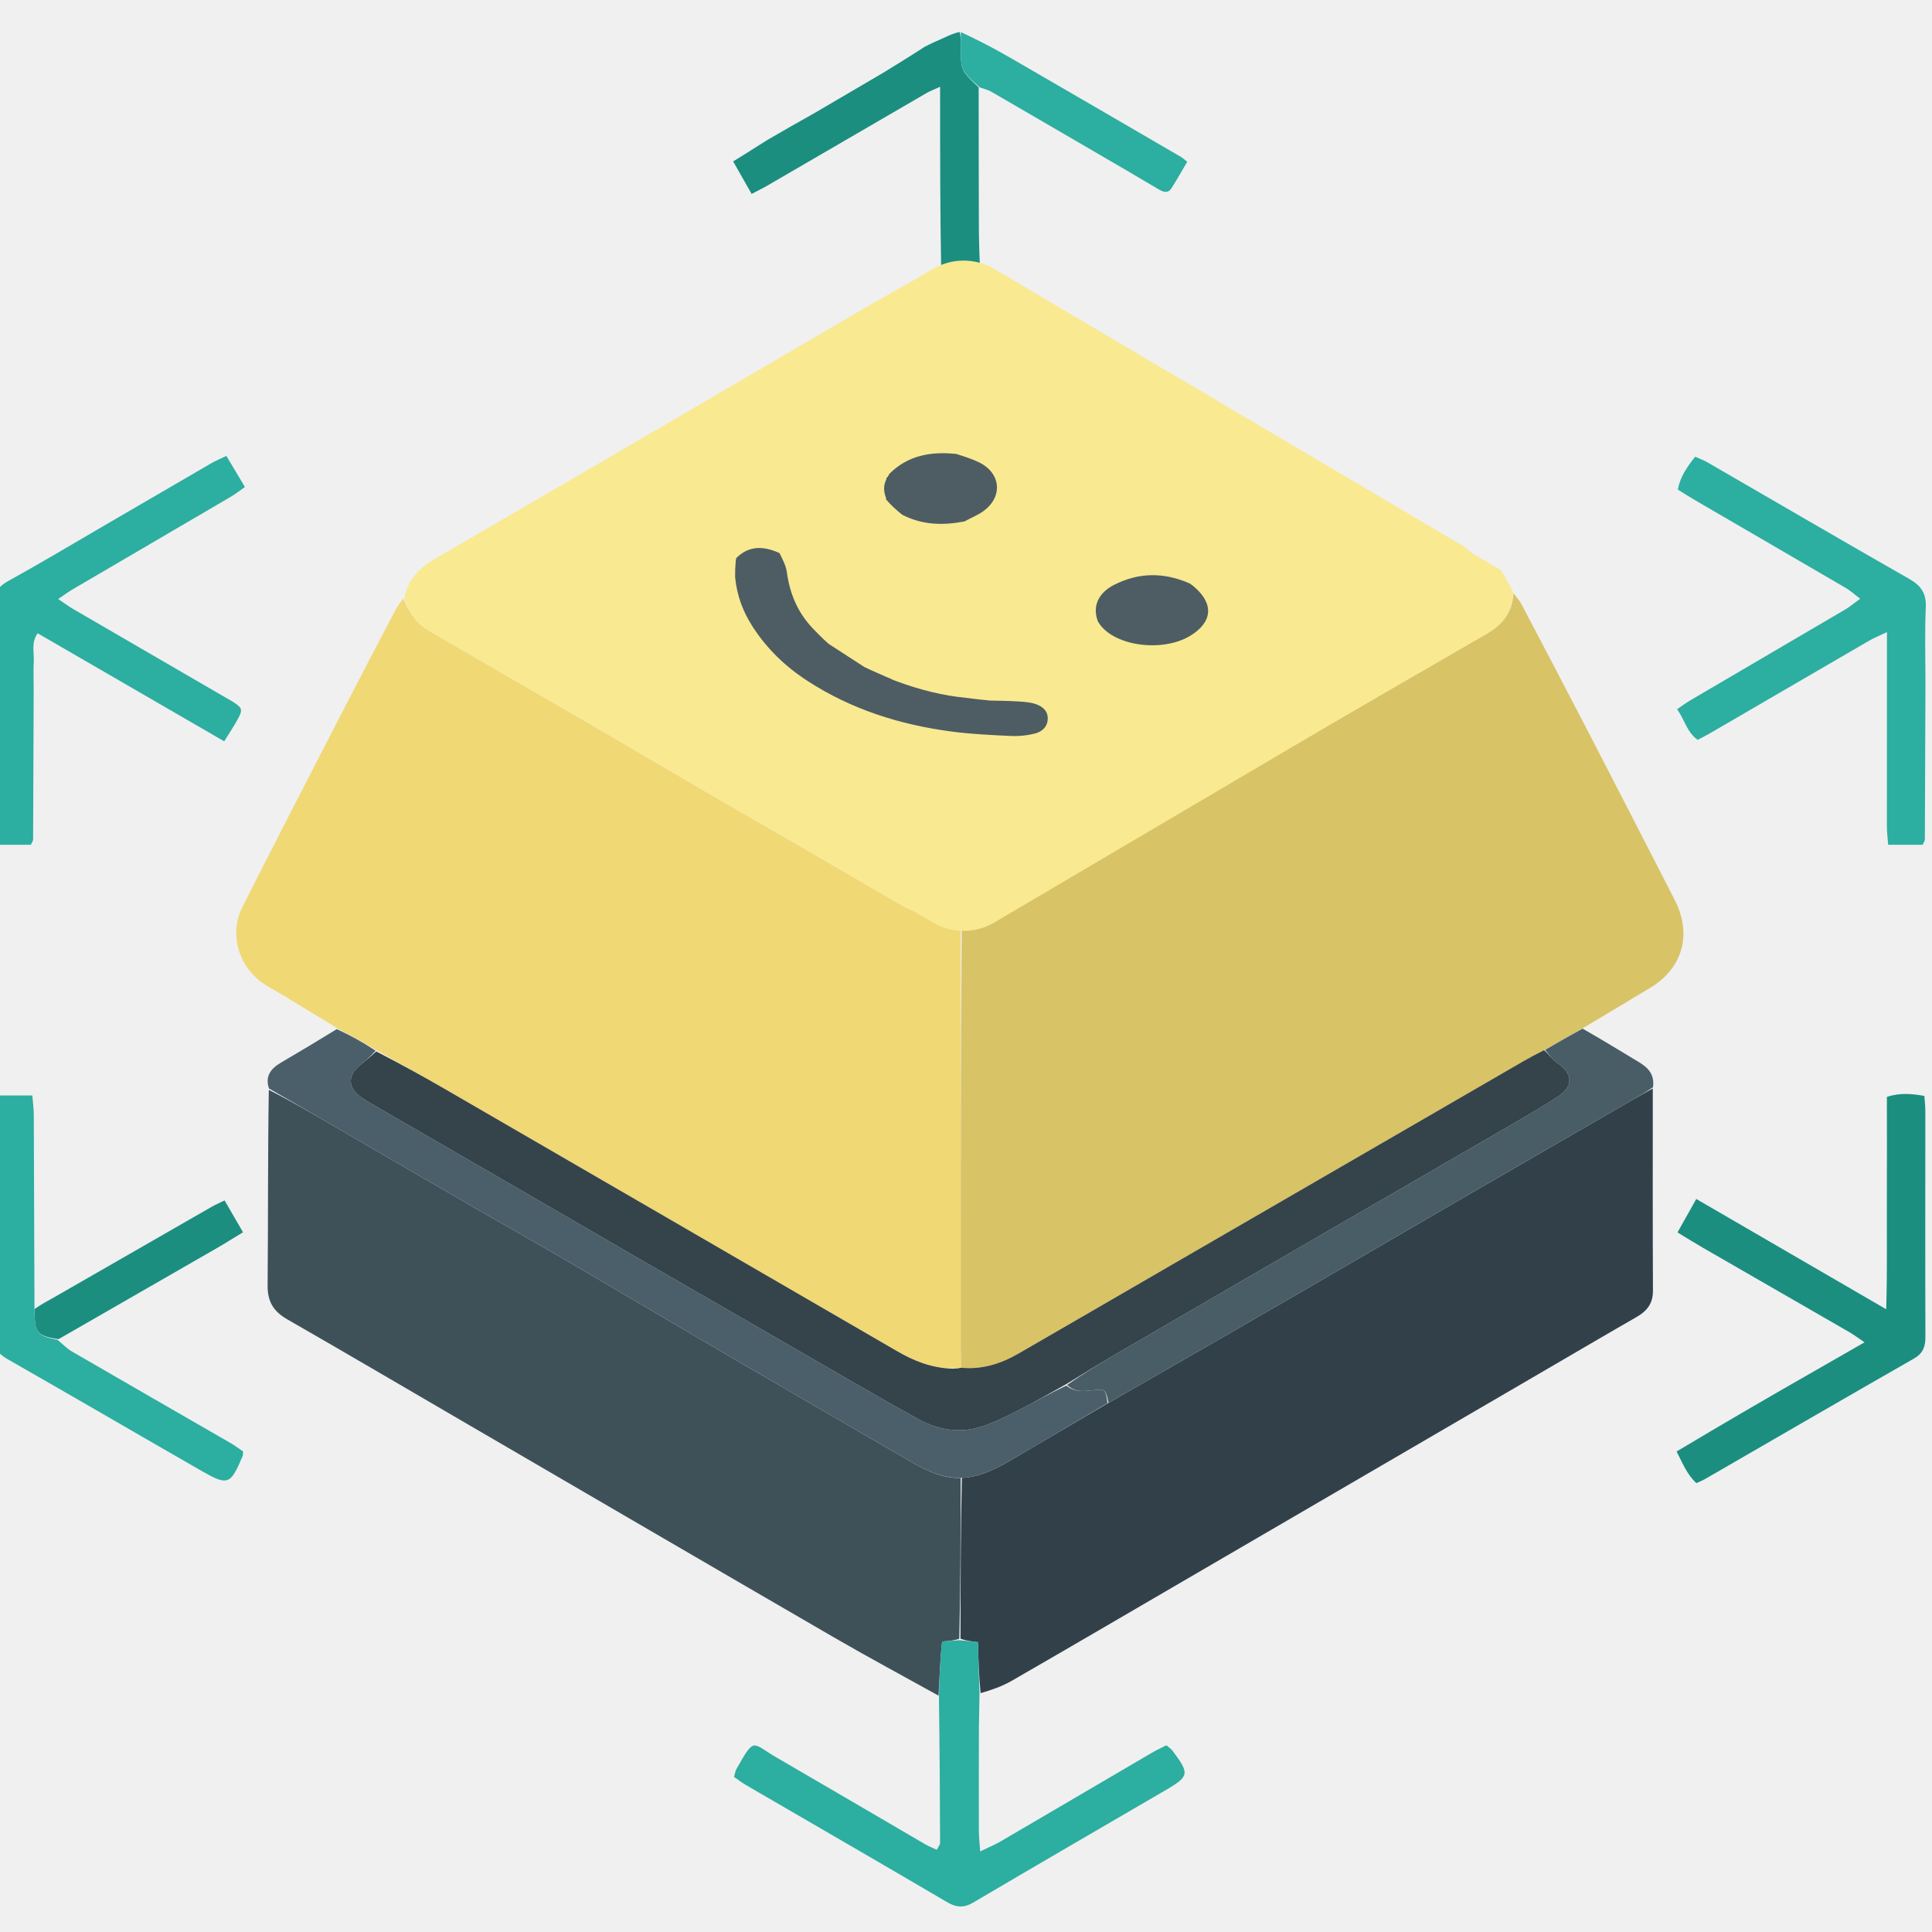
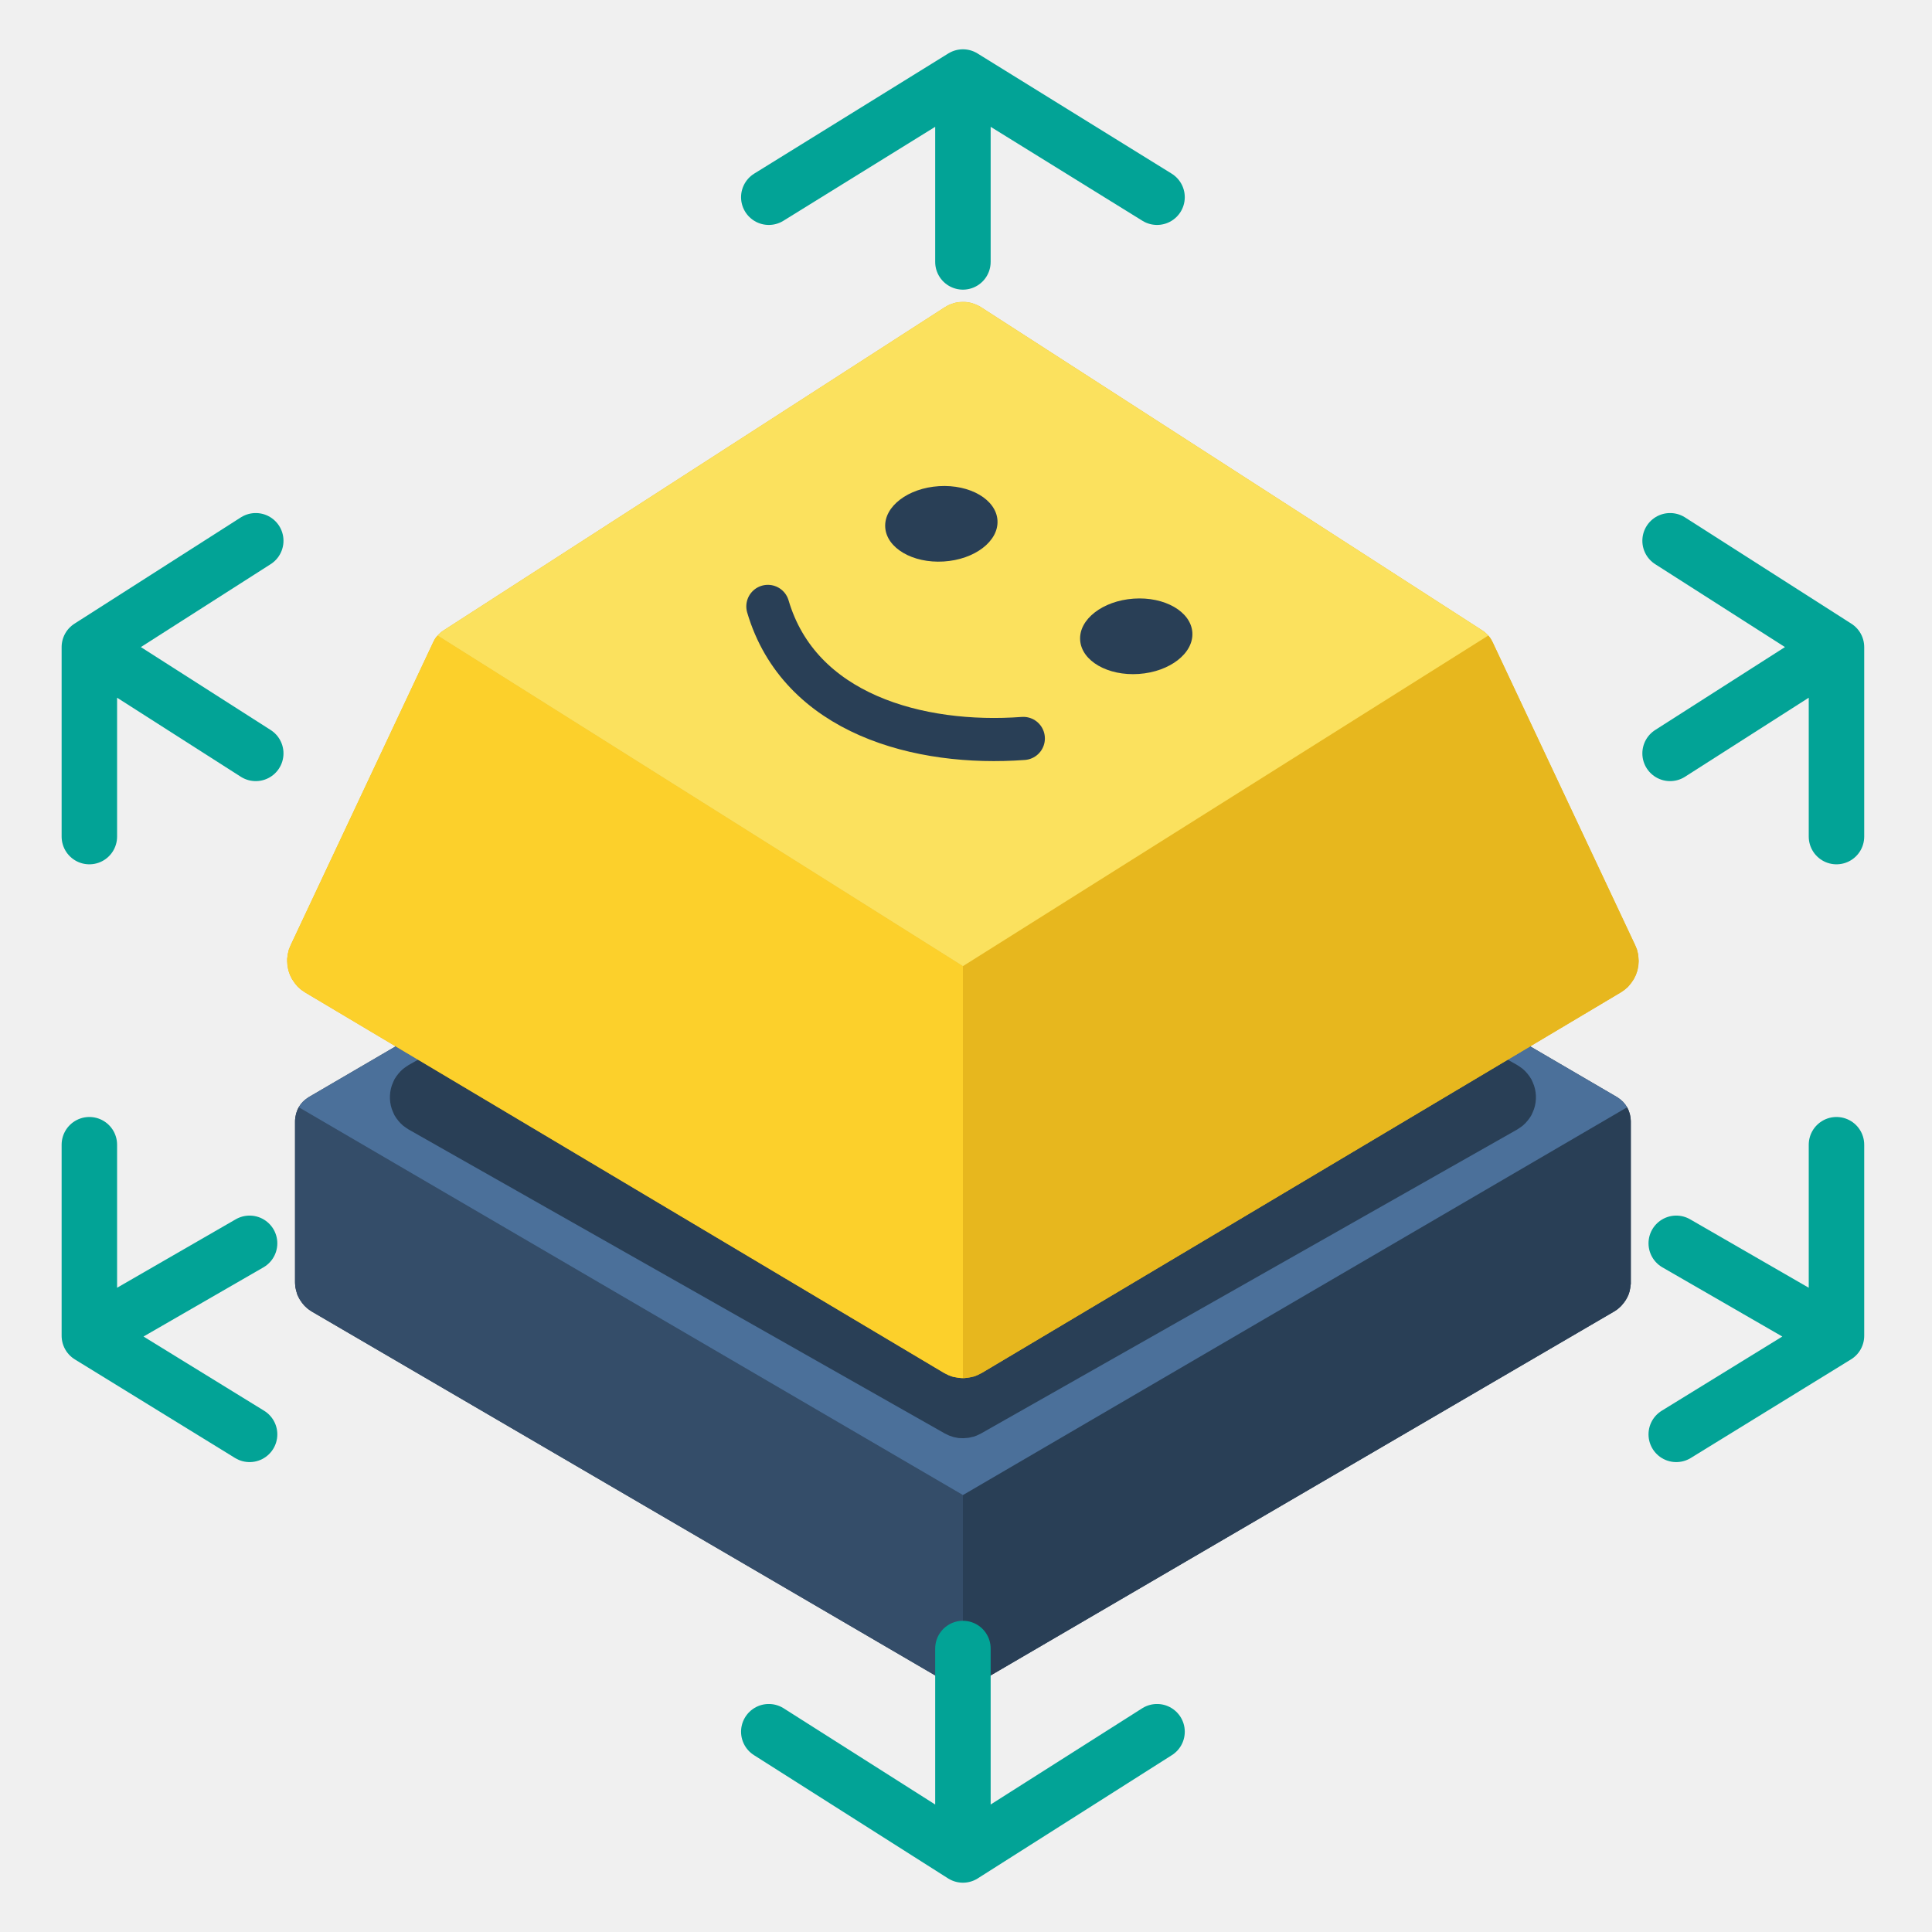
- <svg xmlns="http://www.w3.org/2000/svg" width="1024" height="1024" viewBox="0 0 1024 1024" fill="none">
-   <g clip-path="url(#clip0_4842_217)">
-     <path d="M508.945 146.322C505.79 145.837 502.635 145.351 498.874 144.81C498.269 112.304 498.269 79.854 498.269 45.988C495.047 47.473 492.94 48.246 491.029 49.355C462.906 65.676 434.815 82.049 406.7 98.383C404.256 99.802 401.699 101.028 398.373 102.776C394.961 96.773 391.91 91.407 388.583 85.554C394.938 81.612 400.504 78.159 406.491 74.32C414.98 69.359 423.047 64.785 432.07 59.706C444.735 52.317 456.445 45.433 468.154 38.55C475.389 34.105 482.625 29.661 490.169 24.755C493.551 22.97 496.649 21.7 499.69 20.308C502.529 19.009 505.308 17.579 508.687 16.974C509.25 19.587 509.237 21.432 509.231 23.278C509.184 37.304 509.184 37.304 518.714 46.286C518.745 71.501 518.737 96.717 518.831 121.932C518.858 129.022 519.182 136.111 519.463 143.852C518.989 144.678 518.421 144.852 516.834 145.031C513.525 145.464 511.235 145.893 508.945 146.322Z" fill="#1B8E80" />
-     <path d="M178.84 545.031C169.383 539.255 159.937 533.461 150.463 527.715C147.298 525.796 144.005 524.087 140.865 522.129C126.691 513.292 121.071 495.363 128.537 480.588C146.306 445.425 164.403 410.427 182.438 375.399C191.153 358.474 200.017 341.626 208.84 324.757C210.186 322.185 211.684 319.691 213.807 317.232C216.634 324.043 220.077 329.852 226.283 333.637C229.669 335.703 233.102 337.694 236.535 339.683C265.36 356.383 294.208 373.045 323.012 389.781C339.475 399.346 355.832 409.092 372.302 418.645C407.297 438.943 442.377 459.097 477.322 479.482C484.617 483.738 492.332 485.806 500.634 486.386C503.482 486.585 506.294 487.295 509.13 488.526C509.161 563.872 509.179 638.463 509.221 713.054C509.223 717.018 509.424 720.982 509.523 724.927C509.515 724.907 509.479 724.92 508.745 724.852C507.031 724.884 506.053 724.985 504.445 725.195C493.469 725.031 484.267 721.249 475.47 716.147C395.702 669.881 315.936 623.61 236.138 577.395C224.031 570.383 211.761 563.652 199.181 556.372C192.143 552.312 185.492 548.672 178.84 545.031Z" fill="#F0D875" />
-     <path d="M509.531 724.946C509.423 720.982 509.223 717.018 509.221 713.054C509.179 638.463 509.161 563.872 509.768 488.408C512.745 487.168 515.081 486.579 517.439 486.473C525.567 486.11 532.985 483.428 539.926 479.476C561.038 467.452 582.1 455.34 603.115 443.147C664.562 407.496 725.92 371.692 787.466 336.213C796.252 331.148 801.72 324.718 802.142 314.442C803.549 316.311 805.243 318.029 806.319 320.072C818.374 342.976 830.405 365.893 842.302 388.88C857.478 418.201 872.559 447.572 887.614 476.955C896.564 494.422 892.625 512.675 874.711 523.515C863.193 530.484 851.64 537.394 839.186 544.796C831.812 548.998 825.354 552.733 818.365 556.597C814.135 558.771 810.398 560.753 806.739 562.871C744.052 599.153 681.374 635.449 618.697 671.747C592.391 686.981 566.11 702.26 539.779 717.453C530.444 722.839 520.494 726.002 509.531 724.946Z" fill="#D8C366" />
-     <path d="M876.016 576.911C876.015 612.633 875.925 648.356 876.092 684.078C876.123 690.815 873.006 694.826 867.498 697.991C849.15 708.536 830.91 719.269 812.626 729.924C749.314 766.82 686.002 803.715 622.687 840.605C593.888 857.385 565.125 874.228 536.238 890.857C531.237 893.736 525.701 895.684 519.737 897.404C518.818 888.096 518.573 879.445 518.317 870.369C514.741 869.944 511.91 869.607 509.086 868.517C509.122 839.63 509.15 811.495 509.818 783.324C520.264 782.692 528.6 778.102 536.792 773.33C553.593 763.544 570.279 753.562 587.551 743.526C621.929 723.857 655.789 704.359 689.6 684.778C717.249 668.767 744.821 652.623 772.461 636.598C803.069 618.852 833.714 601.17 864.351 583.474C868.214 581.243 872.126 579.096 876.016 576.911Z" fill="#32404A" />
-     <path d="M509.178 783.36C509.15 811.495 509.122 839.63 508.437 868.597C505.197 869.615 502.614 869.799 499.344 870.032C499.035 873.355 498.697 876.162 498.526 878.979C498.126 885.56 497.806 892.147 497.454 898.731C478.985 888.469 460.354 878.49 442.078 867.895C376.454 829.854 310.95 791.607 245.403 753.432C214.344 735.343 183.359 717.125 152.186 699.233C144.986 695.1 141.766 689.908 141.844 681.382C142.161 647.019 141.9 612.651 142.486 577.667C154.514 583.718 165.893 590.416 177.307 597.053C202.445 611.669 227.584 626.284 252.756 640.842C269.235 650.373 285.835 659.697 302.272 669.299C330.353 685.703 358.308 702.32 386.39 718.72C418.357 737.39 450.401 755.926 482.42 774.505C490.716 779.318 499.206 783.591 509.178 783.36Z" fill="#3E5159" />
-     <path d="M509.818 783.323C499.205 783.591 490.716 779.318 482.42 774.504C450.4 755.926 418.356 737.39 386.39 718.72C358.308 702.32 330.352 685.703 302.272 669.299C285.834 659.697 269.235 650.373 252.755 640.842C227.583 626.284 202.445 611.669 177.307 597.053C165.892 590.416 154.513 583.718 142.559 576.919C140.379 570.269 143.674 566.293 148.908 563.22C158.683 557.48 168.415 551.668 178.502 545.458C185.49 548.672 192.142 552.312 199.033 556.867C196.227 560.246 193.123 562.643 190.151 565.191C184.532 570.008 184.522 576.098 190.224 580.657C192.481 582.461 195.027 583.931 197.538 585.386C220.848 598.893 244.188 612.35 267.503 625.848C291.049 639.48 314.562 653.171 338.118 666.787C368.077 684.104 398.054 701.389 428.042 718.654C447.499 729.855 466.858 741.235 486.518 752.068C497.027 757.858 508.571 759.865 520.254 756.109C526.973 753.949 533.389 750.704 539.716 747.502C548.178 743.219 556.421 738.504 565.197 734.387C569.719 738.058 574.411 737.411 579.076 736.874C585.826 736.097 585.902 736.152 587.012 743.661C570.279 753.562 553.593 763.544 536.792 773.33C528.6 778.102 520.263 782.691 509.818 783.323Z" fill="#4A5F6A" />
-     <path d="M497.656 899.25C497.806 892.147 498.126 885.56 498.526 878.979C498.697 876.162 499.035 873.355 499.344 870.032C502.615 869.799 505.198 869.615 508.429 869.35C511.91 869.607 514.742 869.943 518.317 870.369C518.574 879.445 518.819 888.095 519.165 897.54C519.12 903.886 518.866 909.438 518.847 914.99C518.782 933.504 518.774 952.018 518.818 970.532C518.825 973.594 519.206 976.656 519.52 981.273C523.901 979.155 527.193 977.827 530.227 976.055C556.966 960.438 583.652 944.731 610.375 929.086C612.845 927.64 615.458 926.438 618.182 925.032C619.493 926.161 620.646 926.848 621.389 927.842C630.697 940.288 630.487 941.42 617.299 949.114C583.466 968.854 549.566 988.477 515.834 1008.39C510.792 1011.36 506.833 1011.03 501.985 1008.18C471.641 990.34 441.169 972.717 410.738 955.025C405.475 951.965 400.179 948.962 394.949 945.846C392.959 944.66 391.115 943.229 389.065 941.815C389.561 940.098 389.689 938.741 390.303 937.659C400.167 920.288 398.3 923.802 411.626 931.534C437.95 946.807 464.184 962.236 490.477 977.564C492.262 978.604 494.222 979.343 496.517 980.417C497.247 978.937 498.265 977.835 498.262 976.736C498.194 951.08 498.016 925.424 497.656 899.25Z" fill="#2CAEA0" />
-     <path d="M17.852 365.635C17.762 392.617 17.682 418.804 17.546 444.992C17.542 445.708 16.945 446.421 16.355 447.738C10.607 447.738 4.658 447.738 -1.811 447.738C-2.223 446.081 -3.006 444.376 -3.013 442.668C-3.047 433.946 -2.797 425.223 -2.807 416.501C-2.819 406.719 -3.136 396.936 -3.082 387.155C-2.989 370.492 -2.662 353.829 -2.538 337.166C-2.501 332.145 -2.452 327.079 -3.049 322.11C-3.838 315.537 -1.785 311.362 4.278 308.013C21.64 298.423 38.659 288.212 55.806 278.232C74.553 267.32 93.281 256.377 112.048 245.498C114.288 244.2 116.714 243.223 119.99 241.646C123.272 247.155 126.307 252.249 129.808 258.125C126.947 260.117 124.762 261.866 122.372 263.267C94.534 279.594 66.659 295.858 38.816 312.176C36.404 313.589 34.149 315.269 30.823 317.493C34.233 319.772 36.504 321.473 38.94 322.891C66.147 338.725 93.378 354.516 120.603 370.32C121.747 370.984 122.924 371.6 124.018 372.338C128.309 375.233 128.685 376.175 126.245 380.745C124.169 384.635 121.665 388.297 118.827 392.911C85.544 373.635 52.909 354.735 19.957 335.651C16.391 340.672 18.183 345.794 17.903 350.557C17.625 355.303 17.849 360.079 17.852 365.635Z" fill="#2CAEA0" />
-     <path d="M1020.53 362.457C1020.44 390.499 1020.35 417.746 1020.22 444.993C1020.22 445.707 1019.64 446.417 1019.06 447.745C1013.33 447.745 1007.43 447.745 1000.77 447.745C1000.51 444.245 1000.1 441.171 1000.1 438.096C1000.07 407.406 1000.11 376.715 1000.12 346.024C1000.13 342.926 1000.12 339.828 1000.12 335.004C995.919 337.031 993.125 338.159 990.546 339.656C962.406 355.987 934.301 372.381 906.176 388.738C904.146 389.918 902.026 390.942 899.78 392.127C894.082 388.012 892.884 381.526 888.906 375.888C891.63 374.048 893.678 372.496 895.878 371.205C923.252 355.136 950.659 339.123 978.021 323.035C980.421 321.624 982.57 319.785 985.926 317.355C982.786 314.969 980.751 313.066 978.405 311.695C951.913 296.211 925.369 280.816 898.853 265.373C895.682 263.526 892.594 261.535 889.278 259.494C890.576 252.629 894.127 247.559 898.463 242.086C900.672 243.074 902.868 243.831 904.842 244.972C940.567 265.628 976.196 286.452 1012.04 306.907C1018.3 310.484 1021.04 314.599 1020.71 321.984C1020.12 335.186 1020.53 348.434 1020.53 362.457Z" fill="#2CAEA0" />
-     <path d="M963.039 725.907C971.302 721.187 979.048 716.735 988.234 711.456C984.788 709.127 982.62 707.461 980.272 706.105C954.394 691.162 928.481 676.279 902.597 661.346C898.294 658.864 894.086 656.218 889.111 653.21C892.451 647.259 895.483 641.857 899.062 635.481C932.581 654.944 965.326 673.957 999.736 693.937C1000.33 673.622 1000 655.241 1000.08 636.873C1000.16 618.412 1000.1 599.951 1000.1 581.356C1007.05 579.111 1013.16 579.664 1019.95 580.857C1020.14 583.651 1020.47 586.215 1020.47 588.78C1020.48 628.716 1020.37 668.653 1020.51 708.589C1020.53 713.87 1019.2 717.343 1014.32 720.132C977.356 741.26 940.546 762.653 903.676 783.942C902.318 784.726 900.836 785.293 899.122 786.096C894.268 781.662 891.931 775.801 888.625 769.318C913.216 754.613 937.809 740.293 963.039 725.907Z" fill="#1B8E80" />
-     <path d="M587.551 743.525C585.902 736.152 585.826 736.098 579.076 736.874C574.411 737.411 569.719 738.058 565.577 734.026C574.357 727.944 583.135 722.531 592.044 717.345C629.757 695.391 667.5 673.491 705.249 651.6C734.076 634.882 762.947 618.239 791.761 601.5C802.963 594.993 814.255 588.613 825.152 581.624C834.245 575.792 833.847 569.078 825.069 563.15C822.623 561.498 820.932 558.727 818.895 556.469C825.353 552.734 831.811 548.998 838.819 545.201C848.954 550.973 858.515 556.849 868.136 562.624C873.103 565.606 877.136 569.058 876.112 576.277C872.126 579.096 868.214 581.243 864.351 583.474C833.714 601.17 803.069 618.852 772.461 636.597C744.821 652.622 717.249 668.766 689.6 684.778C655.789 704.359 621.929 723.857 587.551 743.525Z" fill="#485D66" />
-     <path d="M494.571 142.501C504.596 136.636 517.011 136.663 527.009 142.572L773.81 288.412C794.785 300.807 794.767 331.161 773.777 343.531L526.977 488.972C516.994 494.855 504.612 494.882 494.604 489.043L245.311 343.602C224.16 331.262 224.141 300.706 245.278 288.341L494.571 142.501Z" fill="#F9E991" />
-     <path d="M30.425 710.125C33.059 712.258 35.466 714.781 38.362 716.463C66.254 732.657 94.236 748.696 122.167 764.824C124.606 766.233 126.861 767.96 128.862 769.31C128.721 770.701 128.791 771.274 128.597 771.735C122.149 787.031 120.827 787.635 106.729 779.547C72.33 759.814 38.077 739.825 3.636 720.166C-1.392 717.296 -3.283 713.765 -3.262 708.097C-3.109 668.168 -3.2 628.239 -3.17 588.309C-3.168 585.982 -2.79 583.656 -2.526 580.628C4.037 580.628 10.179 580.628 17.127 580.628C17.411 584.182 17.897 587.511 17.911 590.843C18.05 624.424 18.111 658.006 18.276 693.012C18.251 706.387 19.502 708.015 30.425 710.125Z" fill="#2CAEA0" />
-     <path d="M519.293 46.316C509.184 37.304 509.184 37.304 509.23 23.278C509.236 21.432 509.25 19.587 509.275 17.013C518.066 21.077 526.945 25.694 535.602 30.694C565.781 48.126 595.885 65.687 626.005 83.22C626.886 83.733 627.632 84.477 629.255 85.754C626.441 90.506 623.796 95.257 620.864 99.824C618.92 102.852 616.328 101.65 613.93 100.242C608.693 97.168 603.484 94.047 598.238 90.988C574.058 76.891 549.879 62.794 525.665 48.755C523.872 47.715 521.81 47.139 519.293 46.316Z" fill="#2CAEA0" />
-     <path d="M31.018 709.788C19.502 708.015 18.251 706.388 18.379 693.768C22.121 691.104 25.894 689.199 29.554 687.099C57.093 671.3 84.604 655.456 112.142 639.656C114.152 638.503 116.299 637.588 119.029 636.245C122.278 641.858 125.264 647.016 128.804 653.131C123.747 656.199 119.358 658.979 114.86 661.571C87.124 677.554 59.363 693.496 31.018 709.788Z" fill="#1B8E80" />
-     <path d="M798.237 306.438C797.816 306.169 797.347 305.461 796.742 304.348C797.134 304.628 797.661 305.313 798.237 306.438Z" fill="#F9E991" />
-     <path d="M524.005 147.362C524.035 147.384 523.964 147.281 523.962 147.276C523.96 147.271 523.976 147.341 524.005 147.362Z" fill="#F9E991" />
-     <path d="M818.364 556.597C820.932 558.727 822.623 561.498 825.069 563.15C833.847 569.078 834.245 575.792 825.152 581.624C814.255 588.613 802.963 594.994 791.761 601.5C762.946 618.239 734.076 634.882 705.249 651.6C667.5 673.491 629.757 695.392 592.044 717.345C583.135 722.531 574.357 727.944 565.139 733.614C556.422 738.504 548.179 743.22 539.717 747.503C533.39 750.705 526.973 753.949 520.254 756.109C508.572 759.865 497.028 757.859 486.519 752.068C466.858 741.235 447.499 729.856 428.043 718.654C398.054 701.389 368.077 684.104 338.118 666.787C314.562 653.171 291.05 639.481 267.503 625.848C244.188 612.35 220.848 598.893 197.538 585.387C195.027 583.932 192.481 582.461 190.224 580.657C184.522 576.099 184.532 570.008 190.151 565.191C193.124 562.643 196.227 560.247 199.418 557.286C211.76 563.652 224.03 570.383 236.138 577.395C315.935 623.61 395.701 669.881 475.469 716.147C484.266 721.25 493.468 725.032 504.859 725.442C507.095 725.359 508.287 725.14 509.478 724.92C509.478 724.92 509.514 724.907 509.522 724.927C520.493 726.002 530.443 722.839 539.778 717.453C566.109 702.261 592.39 686.982 618.696 671.747C681.373 635.449 744.052 599.153 806.739 562.871C810.397 560.754 814.134 558.771 818.364 556.597Z" fill="#35434A" />
-     <path d="M508.744 724.852C508.288 725.14 507.096 725.359 505.489 725.332C506.053 724.985 507.031 724.884 508.744 724.852Z" fill="#D8C366" />
-     <path d="M509.538 146.345C511.234 145.893 513.524 145.464 516.415 145.197C514.722 145.695 512.427 146.031 509.538 146.345Z" fill="#F9E991" />
-     <path d="M390.043 295.936C390.209 295.797 390.1 296.581 389.907 296.926C389.541 296.836 389.596 296.437 390.043 295.936Z" fill="#F9E98E" />
-     <path d="M430.771 333.048C431.253 333.197 431.922 333.744 432.763 334.695C432.277 334.548 431.618 333.996 430.771 333.048Z" fill="#F0D875" />
-     <path d="M436.708 339.004C437.216 339.121 437.921 339.635 438.83 340.544C438.324 340.426 437.614 339.913 436.708 339.004Z" fill="#F0D875" />
-     <path d="M472.027 359.72C472.28 359.594 472.837 359.849 473.781 360.345C473.556 360.425 472.944 360.262 472.027 359.72Z" fill="#F9E991" />
-     <path d="M469.755 265.053C469.988 265.102 470.476 265.591 471.101 266.595C470.829 266.571 470.419 266.032 469.755 265.053Z" fill="#F9E991" />
-     <path d="M470.114 253.154C470.001 252.833 470.359 252.312 471.036 251.432C471.099 251.701 470.842 252.327 470.114 253.154Z" fill="#F9E991" />
-     <path d="M513.5 143C513.5 143 516.5 143 519.582 144.503C520.699 145.152 521.487 145.495 521.5 145.5L524 146.5C524 146.5 526.398 147.366 528 148C528 148.004 528 148.008 528 148.011C532.445 149.487 536.88 151.474 541.045 153.928C540.002 154.563 539.162 154.588 538.466 154.917C531.643 158.137 530.986 162.412 537.542 166.187C538.917 166.979 540.314 167.738 541.728 168.469C540.386 167.772 539.06 167.05 537.753 166.297C531.198 162.522 531.854 158.247 538.677 155.027C539.373 154.698 540.213 154.672 541.541 154.453C549.538 158.733 557.001 163.032 564.418 167.409C579.965 176.582 595.484 185.804 611.024 194.988C613.475 196.436 615.98 197.795 618.683 199.682C618.675 199.847 618.662 200.001 618.647 200.146C618.663 200.117 618.678 200.087 618.694 200.059C620.856 201.249 623.017 202.439 625.148 204.43C623.04 208.24 622.867 211.061 626.186 213.284C626.458 213.466 626.737 213.627 627.02 213.77C626.81 213.655 626.602 213.531 626.397 213.394C623.079 211.171 623.252 208.349 625.799 204.839C629.974 206.345 633.68 208.352 637.673 210.806C636.72 211.941 635.689 212.826 634.622 213.461C635.694 212.895 636.748 212.121 637.748 211.143C643.281 213.976 648.817 216.805 654.347 219.644C657.578 221.303 660.912 222.798 663.997 224.695C667.28 226.713 670.325 229.12 673.415 232.232C670.132 234.458 666.906 235.81 663.619 237.187C664.012 238.428 664.039 239.344 664.506 239.863C667.481 243.165 670.906 245.625 674.595 247.566C670.986 245.643 667.636 243.212 664.718 239.973C664.25 239.454 664.223 238.538 663.83 237.296C667.117 235.919 670.343 234.568 673.926 232.786C683.025 237.419 691.766 242.484 700.939 247.889C700.494 249.043 699.962 250.055 699.35 250.908C700.012 250.11 700.616 249.174 701.16 248.119C702.433 248.285 703.927 248.076 704.944 248.675C716.331 255.39 727.645 262.229 739.188 269.518C738.5 271.828 737.602 273.654 736.823 275.239C739.456 279.737 746.281 279.746 746.149 284.61C743.809 289.007 742.225 292.505 740.145 295.677C739.06 297.33 737.239 298.632 735.512 299.708C729.876 303.215 729.554 303.984 732.214 309.667C735.734 317.189 734.751 320.18 726.741 324.941C726.768 325.009 726.795 325.077 726.822 325.146C734.976 320.331 735.993 317.349 732.45 309.778C729.791 304.095 730.114 303.325 735.749 299.818C737.477 298.743 739.298 297.441 740.382 295.788C742.462 292.615 744.046 289.117 746.387 284.72C746.518 279.856 739.693 279.847 737.061 275.349C737.84 273.764 738.737 271.939 739.635 270.113C743.74 272.391 747.877 274.616 751.946 276.958C766.311 285.223 780.654 293.526 794.992 301.837C795.428 302.09 795.714 302.601 796.486 303.872C797.372 305.461 797.841 306.17 798.311 306.878C799.485 309.06 800.659 311.242 802 313.933C801.746 324.719 796.278 331.148 787.491 336.213C725.945 371.692 664.587 407.497 603.141 443.148C582.126 455.341 561.063 467.453 539.951 479.476C533.011 483.429 525.592 486.11 517.464 486.473C515.106 486.579 512.77 487.168 509.786 487.654C506.319 487.295 503.506 486.585 500.658 486.386C492.357 485.806 484.642 483.738 477.347 479.482C442.402 459.097 407.322 438.943 372.326 418.645C355.857 409.092 339.499 399.347 323.037 389.782C294.233 373.045 265.385 356.383 236.56 339.683C233.127 337.694 229.694 335.704 226.308 333.638C220.102 329.852 216.659 324.044 214.22 316.85C216.305 307.433 221.943 301.206 229.879 296.597C272.675 271.745 315.411 246.789 358.158 221.852C379.116 209.626 400.045 197.353 421.001 185.125C439.676 174.226 458.222 163.091 477.142 152.633C483.302 149.228 490.461 147.629 498.334 145.035C503.026 144 503 143.001 508 143H513.5ZM602.894 353.634C605.469 354.923 605.539 357.899 604.149 363.768C603.626 365.982 603.101 368.755 603.96 370.641C607.908 379.312 607.533 388.69 609.068 397.747C609.592 400.835 610.343 403.884 611.092 407.43C609.238 410.945 605.89 411.297 601.923 411.072C598.351 410.869 594.732 411.683 591.137 411.663C586.976 411.639 582.704 411.698 578.692 410.787C578.225 410.68 577.806 410.546 577.435 410.385C577.861 410.595 578.359 410.767 578.93 410.897C582.941 411.808 587.214 411.749 591.374 411.773C594.97 411.793 598.588 410.979 602.16 411.182C606.127 411.407 609.476 411.056 611.329 407.541C610.581 403.995 609.829 400.945 609.306 397.857C607.771 388.8 608.145 379.423 604.197 370.751C603.339 368.865 603.862 366.092 604.386 363.878C605.816 357.834 605.7 354.859 602.894 353.634ZM414.288 294.89C405.714 291.366 396.556 289.212 389.832 295.826C389.385 296.327 389.33 296.725 389.541 297.732C389.476 300.591 392.391 305.603 392.288 307.89C391.495 307.957 390.703 308.038 389.916 308.135C391.116 317.144 394.293 324.954 398.996 332.235C406.569 343.958 416.392 353.367 428.072 360.942C451.335 376.029 477.084 384.134 504.327 387.725C514.77 389.101 525.347 389.593 535.881 390.084C540.04 390.278 544.367 389.836 548.404 388.83C552.052 387.92 555.153 385.51 555.343 381.157C555.535 376.728 552.531 374.391 548.899 373.153C546.22 372.239 543.251 372.023 540.389 371.831C535.4 371.496 530.394 371.419 526.137 371.091C530.632 369.738 535.814 372.033 537.851 366.611C542.079 355.355 551.99 355.103 561.483 354.852C562.832 354.816 564.115 355.105 565.3 355.647C564.05 355.033 562.685 354.704 561.246 354.742C551.752 354.993 541.841 355.244 537.613 366.5C535.577 371.923 530.394 369.627 525.278 371.064C520.12 370.798 516.26 370.316 512.627 369.345C512.609 369.358 512.591 369.372 512.573 369.385C499.588 368.699 487.266 365.558 474.313 360.646C472.837 359.849 472.28 359.594 471.724 359.339C471.714 359.345 471.362 359.533 471.061 358.843C470.393 357.148 469.571 355.935 468.64 355.07C469.52 355.906 470.294 357.078 470.912 358.703C466.887 357.496 462.706 355.73 458.146 353.541C460.911 353.274 463.999 352.677 466.601 353.749C463.932 352.61 460.755 353.104 457.765 353.117C451.729 349.332 445.692 345.547 439.141 340.956C437.92 339.635 437.215 339.121 436.511 338.608C435.487 337.734 434.463 336.859 433.015 335.138C431.922 333.744 431.253 333.197 430.585 332.65C422.61 324.431 418.576 314.459 417.038 303.222C416.663 300.48 415.487 297.848 414.31 294.875C414.302 294.88 414.295 294.886 414.288 294.89ZM561.968 381.558C562.926 382.015 563.857 382.36 564.76 382.768C566.749 383.668 568.769 384.531 570.753 385.456C568.693 384.489 566.591 383.593 564.522 382.658C563.694 382.283 562.843 381.962 561.968 381.558ZM655.289 296.257C653.922 297.079 652.411 297.656 651.346 298.691C648.62 301.337 645.69 301.861 641.938 301.191C634.871 299.93 633.775 300.851 630.434 308.469C616.409 303.022 603.17 303.313 590.201 309.918C583.754 313.202 578.195 319.563 581.28 328.72C573.069 330.243 572.118 331.535 573.87 339.017C574.29 340.811 574.82 342.595 575.472 344.318C577.527 349.75 578.81 352.444 581.247 353.505C578.962 352.374 577.696 349.681 575.709 344.428C575.057 342.705 574.528 340.922 574.107 339.127C572.355 331.646 573.306 330.353 581.855 329.208C589.215 342.481 615.972 346.09 630.948 336.93C642.739 329.719 643.482 320.016 632.922 311.001C632.324 310.491 631.74 309.965 631.251 308.793C634.011 300.962 635.108 300.04 642.175 301.301C645.928 301.971 648.858 301.448 651.583 298.801C652.64 297.775 654.134 297.198 655.492 296.387C655.425 296.344 655.356 296.303 655.289 296.257ZM342.849 312.149C344.608 313.018 345.27 314.62 345.027 316.827C344.536 321.289 344.112 325.769 343.353 330.188C342.513 335.072 340.551 336.882 336.889 336.75C335.846 336.713 334.984 336.524 334.271 336.212C335.027 336.591 335.965 336.819 337.126 336.861C340.789 336.992 342.751 335.182 343.59 330.298C344.349 325.879 344.774 321.399 345.265 316.937C345.518 314.633 344.785 312.989 342.849 312.149ZM327.596 323.438C325.497 323.106 322.218 323.621 321.147 325.031C319.723 326.907 319.934 330.023 319.4 332.822C319.476 332.783 319.225 333.036 319.021 333.002C316.804 332.635 313.968 332.943 311.976 332.081C313.975 333.079 316.952 332.73 319.259 333.113C319.462 333.146 319.712 332.893 319.638 332.932C320.171 330.133 319.961 327.017 321.385 325.141C322.456 323.731 325.735 323.216 327.833 323.548C328.202 323.607 328.529 323.702 328.821 323.826C328.472 323.646 328.068 323.513 327.596 323.438ZM513.135 326.08C511.443 326.804 510.879 326.911 510.49 327.231C505.333 331.466 501.633 332.6 497.619 330.545C501.715 332.749 505.454 331.65 510.701 327.341C511.087 327.024 511.644 326.915 513.306 326.206C513.249 326.163 513.191 326.122 513.135 326.08ZM489.425 323.731C487.872 322.846 486.781 323.76 483.514 326.263C481.366 327.909 478.041 330.07 476.044 329.449C474.035 328.823 472.06 327.984 470.147 326.995C472.125 328.032 474.172 328.911 476.255 329.559C478.252 330.18 481.577 328.019 483.725 326.374C486.842 323.985 487.979 323.044 489.425 323.731ZM370.877 317.761C370.133 319.009 369.556 320.402 369.178 321.956C368.777 323.601 367.632 325.065 366.829 326.613C366.908 326.652 366.986 326.691 367.062 326.732C367.866 325.181 369.014 323.714 369.415 322.066C369.787 320.539 370.275 319.101 370.877 317.761ZM364.075 325.396C364.814 325.746 365.612 326.048 366.361 326.389C365.624 326.039 364.825 325.736 364.075 325.396ZM723.6 317.408C719.191 315.73 716.124 318.279 713.059 320.107C709.699 322.111 706.354 323.01 702.506 322.157C700.996 321.822 699.769 321.46 698.784 321.016C699.807 321.512 701.109 321.905 702.742 322.267C706.591 323.121 709.936 322.221 713.296 320.217C716.308 318.421 719.323 315.928 723.611 317.437C723.607 317.427 723.603 317.418 723.6 317.408ZM475.891 303.339C474.725 302.711 473.299 302.323 472.615 302.642C463.747 306.79 451.955 305.986 447.323 317.583C445.937 321.054 440.79 322.995 437.933 322.014C437.63 321.91 437.354 321.791 437.101 321.664C437.409 321.836 437.755 321.991 438.144 322.125C441.001 323.106 446.148 321.165 447.534 317.693C452.166 306.096 463.958 306.9 472.826 302.752C473.469 302.452 474.769 302.777 475.891 303.339ZM492.153 319.022C492.464 319.185 492.775 319.351 493.085 319.512C492.775 319.349 492.464 319.182 492.153 319.022ZM499.033 291C496.354 290.999 493.514 290.777 490.721 291.046C485.465 291.553 484.074 293.152 483.601 298.628C483.465 300.204 483.746 301.863 483.36 303.362C481.57 310.32 483.922 314.892 489.923 317.944C484.079 314.892 481.803 310.348 483.572 303.472C483.958 301.973 483.676 300.314 483.812 298.738C484.286 293.261 485.677 291.664 490.933 291.157C493.658 290.894 496.429 291.097 499.052 291.107C499.045 291.071 499.04 291.035 499.033 291ZM347.195 305.862C343.795 304.198 340.097 305.607 337.029 310.178C337.114 310.207 337.197 310.238 337.28 310.268C340.274 305.819 343.866 304.378 347.195 305.862ZM662.644 302.437C664.832 303.497 667.407 303.58 670.521 302.918C673.537 302.277 677.028 303.888 680.31 304.458C682.774 304.887 685.363 305.952 687.693 305.551C690.616 305.049 692.587 304.935 693.85 305.462C692.601 304.811 690.569 304.906 687.456 305.441C685.126 305.841 682.537 304.776 680.072 304.348C676.791 303.778 673.3 302.167 670.283 302.808C667.282 303.446 664.78 303.391 662.644 302.437ZM527.799 293.632C528.89 294.222 529.906 295.121 530.653 296.045C531.671 297.305 532.031 299.096 532.797 300.934C532.841 300.902 532.883 300.868 532.926 300.835C532.217 299.071 531.845 297.367 530.865 296.156C530.07 295.172 528.97 294.216 527.799 293.632ZM297.157 294.433C298.685 295.181 300.499 295.398 302.435 295.394C305.219 295.388 308.12 295.57 310.768 296.352C311.434 296.549 312.056 296.779 312.64 297.041C311.988 296.734 311.288 296.466 310.53 296.242C307.883 295.459 304.982 295.277 302.198 295.284C300.362 295.288 298.634 295.092 297.157 294.433ZM546.55 234.526C537.077 231.289 527.329 226.149 516.834 231.833C515.987 232.292 514.748 232.004 513.695 232.108C506.538 232.817 506.538 232.821 506.652 240.501C493.007 239.064 481.186 241.293 471.426 249.983C471.438 250.071 471.45 250.159 471.463 250.249C471.549 250.975 471.498 251.114 471.106 251.452C470.358 252.311 470.001 252.833 469.644 253.355C469.651 253.353 469.831 253.315 469.883 253.393C468.94 253.288 467.96 253.225 466.989 253.103C467.892 253.289 468.8 253.509 469.679 253.923C468.587 255.941 468.279 257.811 468.293 259.61C469.245 259.46 470.175 259.416 471.061 259.5C471.805 259.714 470.806 264.06 471.061 264.5C471.725 265.48 472.165 265.738 473 266.5C475.298 268.428 478.127 270.296 480 272C479.896 272.514 479.764 273.016 479.608 273.507C489.85 278.249 500.088 278.368 510.313 277.084C508.73 280.863 507.394 284.138 505.804 288.034C505.882 288.052 505.959 288.071 506.037 288.089C507.618 284.217 508.952 280.954 510.973 276.864C514.889 274.327 518.377 272.988 521.286 270.858C531.599 263.307 530.564 250.94 519.172 245.191C515.476 243.326 511.46 242.094 507.591 240.573C506.75 232.931 506.75 232.927 513.907 232.218C514.96 232.114 516.199 232.402 517.046 231.944C527.541 226.259 537.289 231.4 546.762 234.636C553.916 237.08 560.897 238.581 568.38 238.626C571.186 238.643 572.963 238.784 574.134 239.359C572.968 238.69 571.148 238.534 568.168 238.516C560.685 238.471 553.704 236.97 546.55 234.526ZM314.069 269.334C316.253 270.395 318.544 272.659 321.104 276.166C318.831 276.816 316.78 277.403 314.474 278.063C314.173 281.676 315.358 284.041 318.035 285.235C315.525 284.009 314.42 281.678 314.711 278.173C317.017 277.514 319.068 276.926 321.342 276.276C318.689 272.642 316.324 270.343 314.069 269.334ZM459.603 263.407C458.988 263.667 458.367 264.043 457.735 264.577C444.592 275.678 444.472 275.537 428.996 273.126C428.316 274.577 427.641 276.077 426.943 277.589C427.754 276.176 428.509 274.725 429.207 273.237C444.683 275.647 444.803 275.789 457.946 264.687C458.468 264.246 459.023 263.817 459.603 263.407ZM589.02 266.671C588.291 266.523 587.339 266.592 586.198 266.874C584.311 268.528 584.905 269.806 586.318 270.461C585.078 269.773 584.707 268.512 586.829 266.795C587.664 266.617 588.406 266.572 589.02 266.671ZM564.132 261.848C565.036 262.329 565.91 262.981 566.8 263.66C568.405 264.883 570.104 266.116 571.901 267.044C570.182 266.13 568.553 264.945 567.012 263.77C566.052 263.039 565.112 262.337 564.132 261.848ZM415.765 250.953C412.429 249.278 408.394 251.694 408.3 255.745C408.235 258.545 409.749 262.205 405.522 262.735C404.503 262.863 403.633 262.737 402.892 262.42C403.683 262.818 404.629 262.987 405.76 262.845C409.986 262.315 408.472 258.655 408.537 255.855C408.629 251.899 412.478 249.504 415.765 250.953ZM389.718 253.717H398.078C398.063 253.681 398.047 253.644 398.032 253.607H389.772C389.754 253.643 389.736 253.681 389.718 253.717ZM467.124 239.387C465.86 238.689 464.34 238.466 462.709 238.751C460.708 239.102 458.195 240.506 457.279 242.182C455.761 244.96 457.155 247.888 459.533 249.89C460.262 250.504 461.093 251.039 461.967 251.491C461.17 251.063 460.415 250.565 459.744 250C457.365 247.998 455.972 245.071 457.489 242.292C458.405 240.616 460.918 239.213 462.919 238.862C464.461 238.591 465.903 238.777 467.124 239.387ZM392.797 246.974C391.69 246.749 390.898 246.31 390.422 246.536C387.559 247.889 386.084 248.444 384.875 247.958C386.131 248.625 387.606 248.089 390.659 246.646C391.097 246.439 391.801 246.791 392.771 247.024C392.78 247.007 392.789 246.991 392.797 246.974ZM422.89 221.616C421.687 222.047 420.665 222.087 420.305 222.595C417.065 227.165 418.296 237.602 422.521 240.87C423.136 241.345 423.768 241.752 424.418 242.081C423.842 241.772 423.28 241.403 422.733 240.98C418.508 237.712 417.277 227.275 420.518 222.706C420.866 222.215 421.83 222.158 422.979 221.766C422.95 221.716 422.919 221.666 422.89 221.616ZM451.438 204.864C450.901 204.793 449.348 204.216 449.047 204.606C444.676 210.265 436.2 213.055 436.848 222.281C437.092 225.771 434.019 229.441 431.086 229.804C430.002 229.939 429.114 229.782 428.366 229.421C429.157 229.86 430.11 230.062 431.299 229.915C434.232 229.551 437.304 225.881 437.06 222.391C436.412 213.166 444.889 210.376 449.26 204.716C449.526 204.372 450.769 204.781 451.426 204.93C451.43 204.908 451.434 204.886 451.438 204.864ZM582.268 187.238C585.27 188.844 587.284 191.611 589.062 195.055C590.092 197.049 592.183 198.777 594.819 200.143C592.283 198.794 590.276 197.106 589.274 195.166C587.455 191.641 585.387 188.826 582.268 187.238ZM568.129 179.654C569.766 180.53 571.28 181.654 572.576 183.272C573.125 183.957 573.945 184.571 574.841 185.026C574.028 184.584 573.293 184.012 572.788 183.381C571.436 181.694 569.847 180.546 568.129 179.654Z" fill="#F9E991" />
-     <path d="M581.83 329.209C578.407 319.673 583.966 313.313 590.413 310.029C603.382 303.423 616.62 303.132 630.544 309.232C631.715 309.965 632.299 310.491 632.897 311.001C643.457 320.016 642.715 329.719 630.924 336.931C615.948 346.09 589.19 342.481 581.83 329.209Z" fill="#4D5D63" />
-     <path d="M506.865 240.611C511.46 242.094 515.476 243.326 519.172 245.191C530.564 250.94 531.599 263.306 521.286 270.857C518.377 272.987 514.889 274.327 511.22 276.36C499.789 278.542 489.037 278.348 478.284 272.875C475.836 270.966 473.963 269.262 471.527 266.819C470.477 265.591 469.989 265.102 469.501 264.613C469.501 264.613 469.81 264.312 469.671 264.147C468.493 260.814 467.928 257.662 469.839 253.953C469.832 253.313 469.645 253.355 470.115 253.154C470.842 252.327 471.1 251.701 471.428 251.094C471.499 251.113 471.55 250.975 471.55 250.975C481.257 241.43 493.138 239.165 506.865 240.611Z" fill="#4D5D63" />
-     <path d="M389.629 305.846C389.583 302.988 389.686 300.701 389.944 297.497C390.1 296.581 390.208 295.797 390.208 295.797C396.767 289.321 404.259 289.113 413.147 293.147C415.048 296.926 416.597 299.998 417.038 303.222C418.575 314.459 422.61 324.431 430.771 333.047C431.617 333.996 432.277 334.547 433.187 335.542C434.463 336.859 435.487 337.734 436.707 339.003C437.613 339.913 438.323 340.426 439.345 341.351C445.692 345.547 451.729 349.332 458.144 353.54C462.704 355.73 466.885 357.496 471.216 359.403C471.367 359.543 471.724 359.34 472.028 359.72C472.944 360.262 473.557 360.425 474.701 360.888C487.266 365.558 499.587 368.699 512.363 369.906C516.284 370.404 520.205 370.902 524.747 371.317C530.367 371.418 535.374 371.495 540.363 371.83C543.225 372.022 546.194 372.239 548.873 373.153C552.505 374.391 555.509 376.727 555.317 381.156C555.127 385.509 552.026 387.919 548.378 388.829C544.34 389.836 540.014 390.278 535.854 390.084C525.32 389.593 514.743 389.101 504.3 387.724C477.057 384.133 451.309 376.028 428.046 360.941C416.365 353.366 406.542 343.957 398.969 332.235C393.872 324.344 390.566 315.832 389.629 305.846Z" fill="#4D5D63" />
+ <svg xmlns="http://www.w3.org/2000/svg" width="1254" height="1254" viewBox="0 0 1254 1254">
+   <path fill="#293F56" d="M625.0 464.2L1049.6 712.1L1051.6 713.5L1053.4 715.1L1055.0 717.0L1056.3 719.0L1057.3 721.3L1058.0 723.6L1058.4 726.0L1058.5 727.6L1058.5 833.3L1058.1 836.2L1057.7 838.2L1057.1 840.1L1056.3 841.9L1055.3 843.7L1054.2 845.3L1052.3 847.6L1050.8 849.0L1049.3 850.2L1047.6 851.3L636.1 1091.5L633.4 1092.9L630.5 1093.8L628.5 1094.2L625.5 1094.5L622.5 1094.4L619.5 1093.8L616.6 1092.9L613.9 1091.5L202.4 851.3L199.9 849.6L197.7 847.6L195.8 845.3L194.2 842.8L192.9 840.1L192.1 837.2L191.7 835.3L191.5 832.3L191.5 726.8L191.7 725.2L192.2 722.8L192.7 721.3L193.3 719.8L194.1 718.3L195.5 716.3L196.6 715.1L197.8 714.0L199.1 713.0L200.4 712.1Z" />
+   <path fill="#344D69" d="M625.0 970.4L193.9 718.7L193.0 720.5L192.2 722.8L191.7 725.2L191.5 727.6L191.5 833.3L191.7 835.3L192.1 837.2L192.9 840.1L193.7 841.9L194.7 843.7L196.4 846.1L197.7 847.6L199.2 849.0L200.7 850.2L202.4 851.3L613.9 1091.5L616.6 1092.9L618.5 1093.6L621.5 1094.2L624.5 1094.5L625.0 1094.5Z" />
+   <path fill="#293F56" d="M625.0 970.4L625.0 1094.5L625.5 1094.5L628.5 1094.2L630.5 1093.8L633.4 1092.9L636.1 1091.5L1047.6 851.3L1049.3 850.2L1050.8 849.0L1052.3 847.6L1054.2 845.3L1055.3 843.7L1056.3 841.9L1057.1 840.1L1057.7 838.2L1058.1 836.2L1058.5 833.3L1058.5 727.6L1058.3 725.2L1057.8 722.8L1057.0 720.5L1056.1 718.7Z" />
+   <path fill="#4B709A" d="M625.0 464.2L200.4 712.1L198.4 713.5L196.6 715.1L195.0 717.0L193.9 718.7L625.0 970.4L1056.1 718.7L1055.0 717.0L1053.4 715.1L1051.6 713.5L1049.6 712.1Z" />
+   <path fill="#293F56" d="M613.2 494.0L616.1 492.6L619.1 491.6L622.3 491.0L624.5 490.9L627.7 491.0L629.8 491.4L632.9 492.2L635.9 493.5L984.8 691.3L986.6 692.5L988.4 693.8L990.0 695.3L991.5 697.0L992.8 698.7L994.0 700.6L994.9 702.6L995.7 704.6L996.3 706.7L996.7 708.9L996.9 711.1L996.9 713.3L996.7 715.5L996.3 717.7L995.7 719.8L994.9 721.8L994.0 723.8L992.8 725.7L991.5 727.4L990.0 729.1L988.4 730.6L986.6 731.9L984.8 733.1L636.8 930.4L633.9 931.8L631.9 932.5L628.8 933.2L625.5 933.5L622.3 933.4L619.1 932.8L616.1 931.8L613.2 930.4L265.2 733.1L263.4 731.9L261.6 730.6L260.0 729.1L258.5 727.4L257.2 725.7L256.0 723.8L255.1 721.8L254.3 719.8L253.7 717.7L253.3 715.5L253.1 713.3L253.1 711.1L253.3 708.9L253.7 706.7L254.3 704.6L255.1 702.6L256.0 700.6L257.2 698.7L258.5 697.0L260.0 695.3L261.6 693.8L263.4 692.5L265.2 691.3Z" />
+   <path fill="#E7B71E" d="M613.1 199.5L615.0 198.4L616.0 197.9L617.0 197.5L619.0 196.8L620.1 196.5L622.3 196.1L624.5 196.0L626.6 196.0L627.7 196.1L629.9 196.5L631.0 196.8L633.0 197.5L635.0 198.4L636.0 198.9L962.3 409.3L963.7 410.3L965.0 411.5L966.2 412.7L967.3 414.1L968.2 415.6L968.8 416.8L1061.3 613.4L1062.5 616.3L1063.2 619.2L1063.4 620.8L1063.6 623.8L1063.4 626.9L1062.8 629.9L1061.8 632.8L1060.4 635.6L1058.7 638.1L1056.7 640.5L1054.4 642.5L1051.9 644.2L637.3 891.1L636.3 891.6L634.3 892.6L632.2 893.4L630.0 893.9L628.9 894.1L626.7 894.4L625.6 894.5L623.3 894.4L622.2 894.3L621.1 894.1L618.9 893.7L617.8 893.4L615.7 892.6L613.7 891.6L612.7 891.1L198.1 644.2L195.6 642.5L193.3 640.5L191.3 638.1L189.6 635.6L188.2 632.8L187.2 629.9L186.6 626.9L186.4 623.8L186.4 622.3L186.8 619.2L187.5 616.3L188.7 613.4L281.2 416.8L282.0 415.2L282.7 414.1L283.5 413.1L284.7 411.8L286.3 410.3L287.7 409.3Z" />
+   <path fill="#FCD02B" d="M625.0 627.1L284.0 412.5L282.5 414.5L281.2 416.8L188.7 613.4L187.5 616.3L186.8 619.2L186.4 622.3L186.4 623.8L186.6 626.9L187.2 629.9L188.2 632.8L189.6 635.6L191.3 638.1L193.3 640.5L195.6 642.5L198.1 644.2L612.7 891.1L613.7 891.6L615.7 892.6L617.8 893.4L618.9 893.7L621.1 894.1L623.3 894.4L624.4 894.5L625.0 894.5Z" />
+   <path fill="#E7B71E" d="M625.0 627.1L625.0 894.5L625.6 894.5L626.7 894.4L628.9 894.1L630.0 893.9L632.2 893.4L634.3 892.6L636.3 891.6L637.3 891.1L1051.9 644.2L1054.4 642.5L1056.7 640.5L1058.7 638.1L1060.4 635.6L1061.8 632.8L1062.8 629.9L1063.4 626.9L1063.6 623.8L1063.4 620.8L1063.2 619.2L1062.5 616.3L1061.3 613.4L968.8 416.8L967.5 414.5L966.0 412.5Z" />
+   <path fill="#FBE15E" d="M625.0 627.1L966.0 412.5L964.4 410.9L962.3 409.3L636.9 199.5L635.0 198.4L634.0 197.9L633.0 197.5L631.0 196.8L629.9 196.5L627.7 196.1L625.5 196.0L623.4 196.0L622.3 196.1L620.1 196.5L619.0 196.8L617.0 197.5L616.0 197.9L615.0 198.4L613.1 199.5L287.7 409.3L285.6 410.9L284.0 412.5Z" />
+   <g fill="none" stroke="#02A396" stroke-width="36" stroke-linecap="round" stroke-linejoin="round">
+     <path d="M499.0 128.0L625.0 50.0L751.0 128.0M625.0 50.0L625.0 170.0" />
+     <path d="M499.0 1124.0L625.0 1204.0L751.0 1124.0M625.0 1204.0L625.0 1070.0" />
+     <path d="M166.0 351.0L58.0 420.0L166.0 489.0M58.0 420.0L58.0 543.0" />
+     <path d="M1084.0 351.0L1192.0 420.0L1084.0 489.0M1192.0 420.0L1192.0 543.0" />
+     <path d="M162.0 807.0L58.0 867.0L162.0 931.0M58.0 867.0L58.0 743.0" />
+     <path d="M1088.0 807.0L1192.0 867.0L1088.0 931.0M1192.0 867.0L1192.0 743.0" />
  </g>
-   <defs>
-     <clipPath id="clip0_4842_217">
-       <rect width="1024" height="1024" fill="white" />
-     </clipPath>
-   </defs>
+   <g fill="#293F56">
+     <ellipse cx="611" cy="340" rx="36.5" ry="24.5" transform="rotate(-3.5 611 340)" />
+     <ellipse cx="737.5" cy="413" rx="36.5" ry="24.5" transform="rotate(-4 737.5 413)" />
+     <path fill="none" stroke="#293F56" stroke-width="28" stroke-linecap="round" d="M498.4 393.6C519 463.5 596.7 484.3 664.2 479.3" />
+   </g>
</svg>
